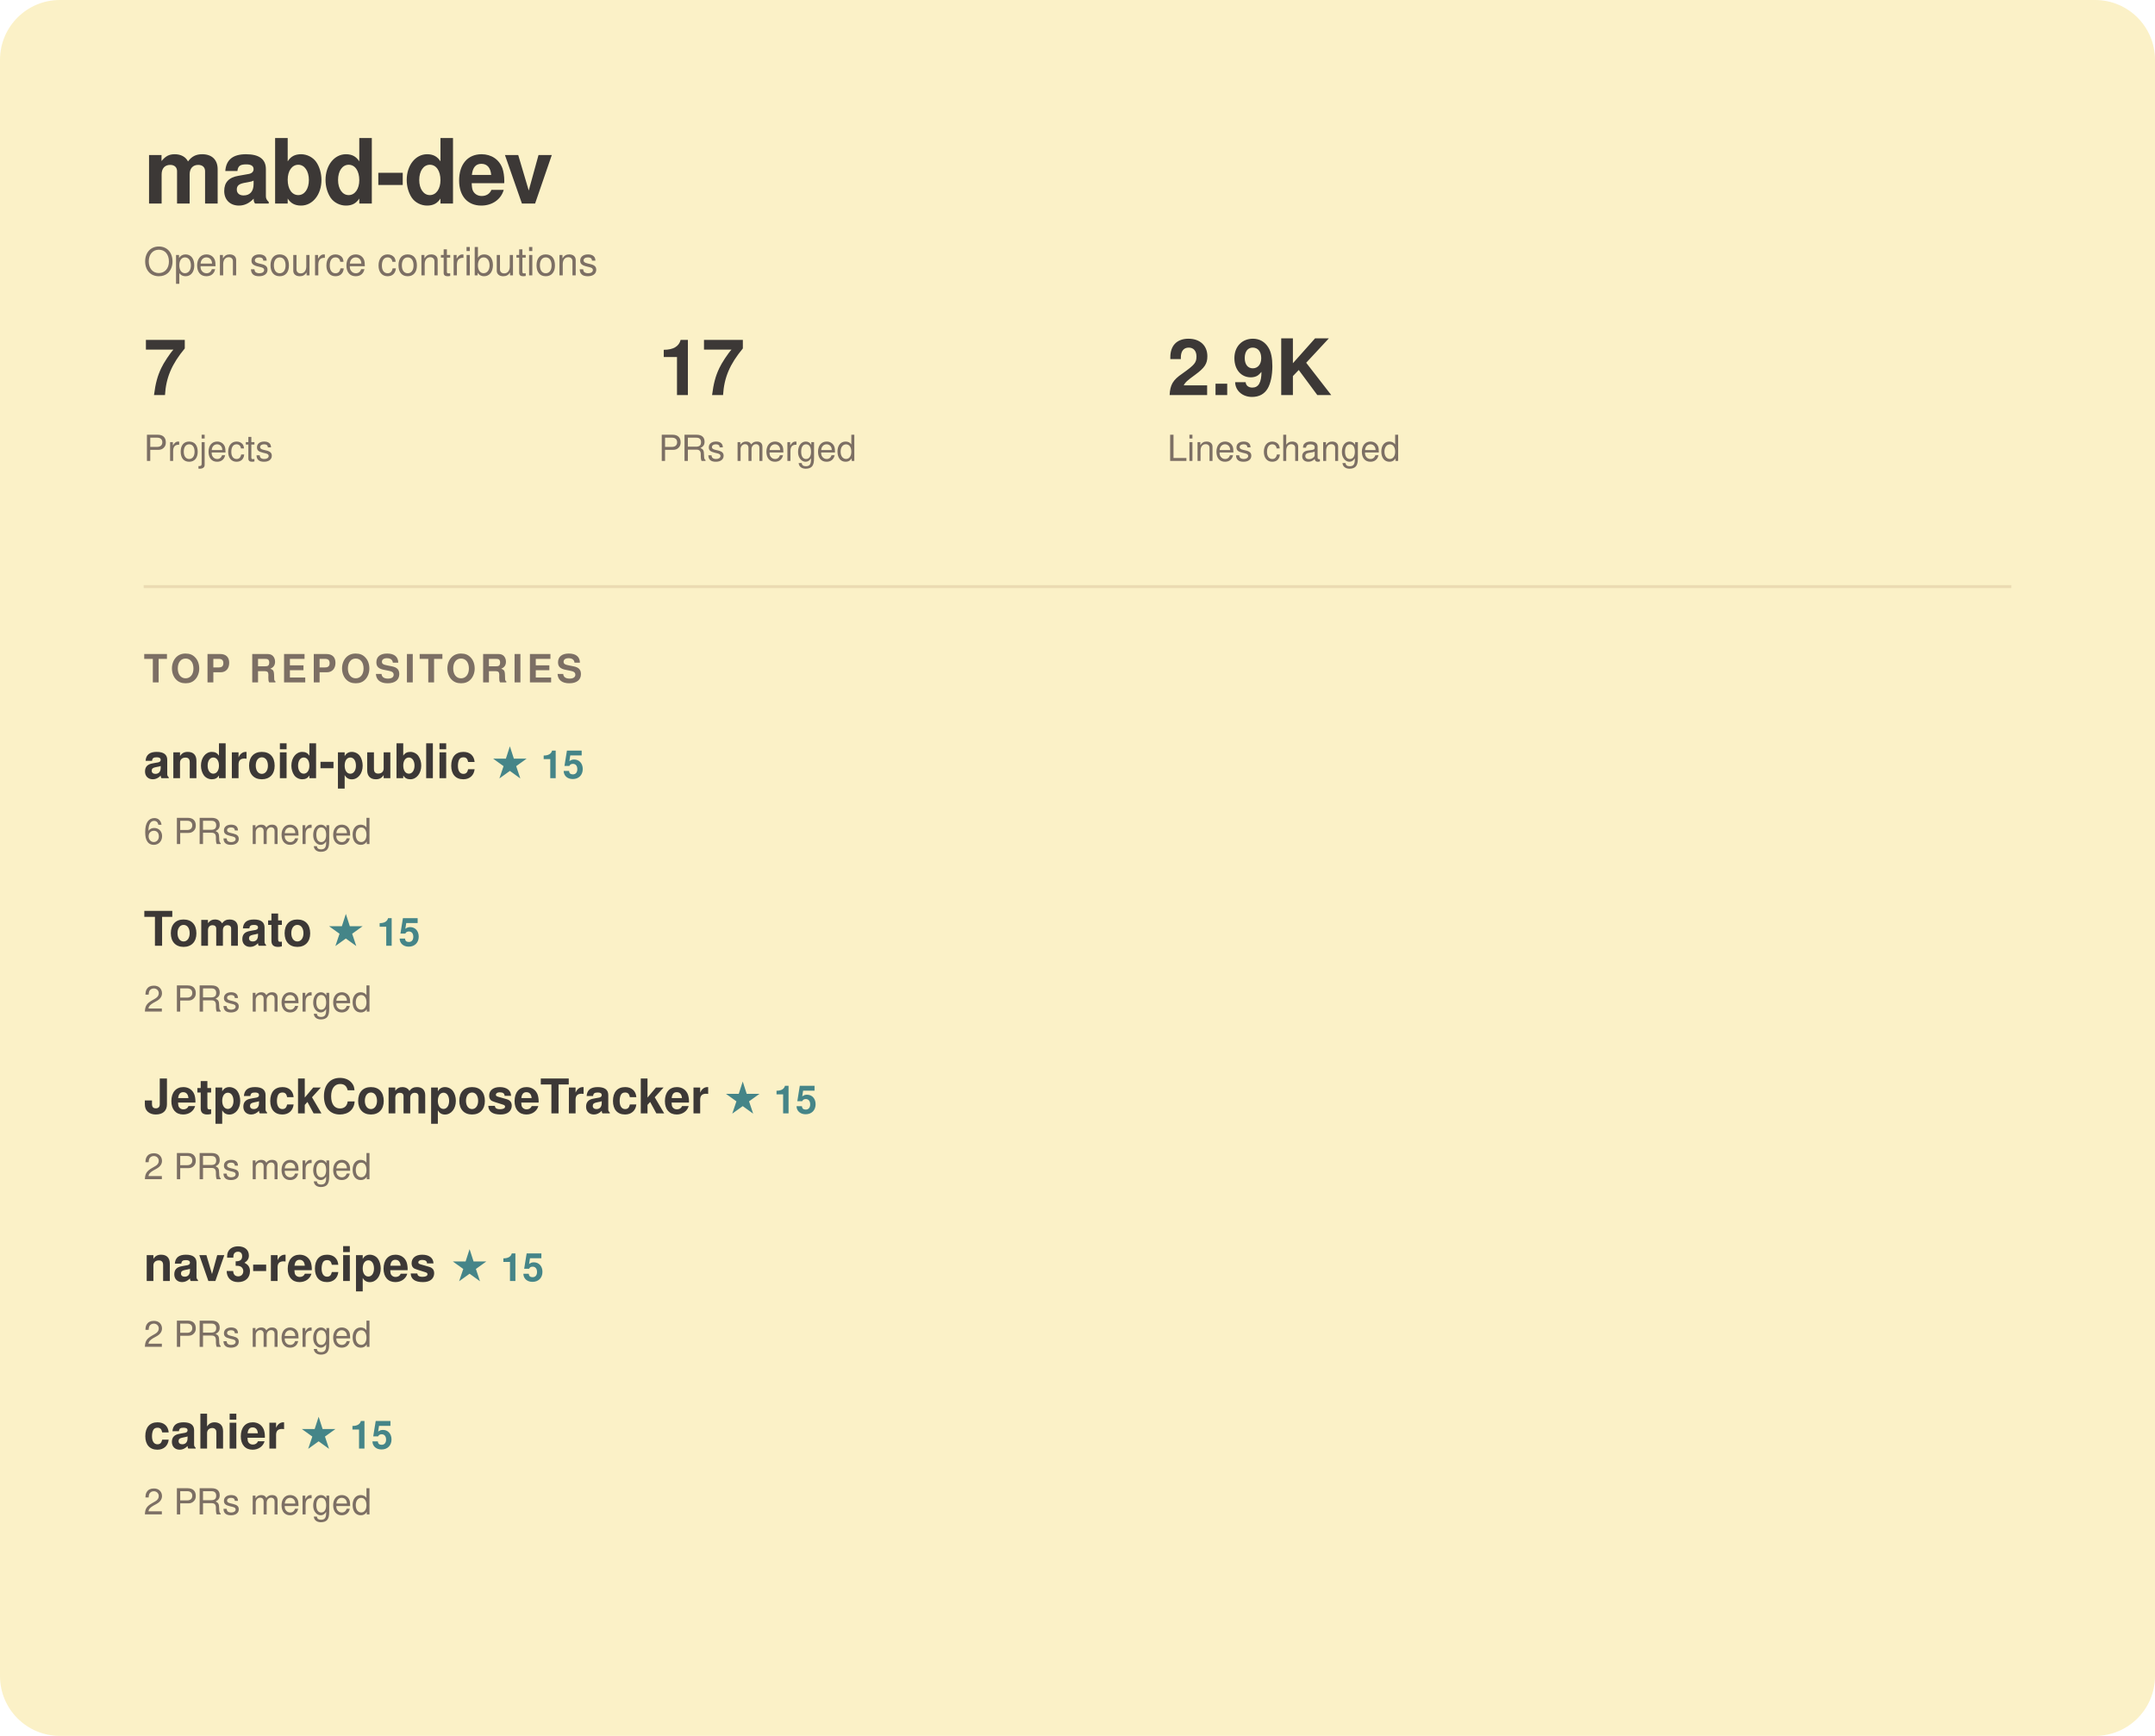
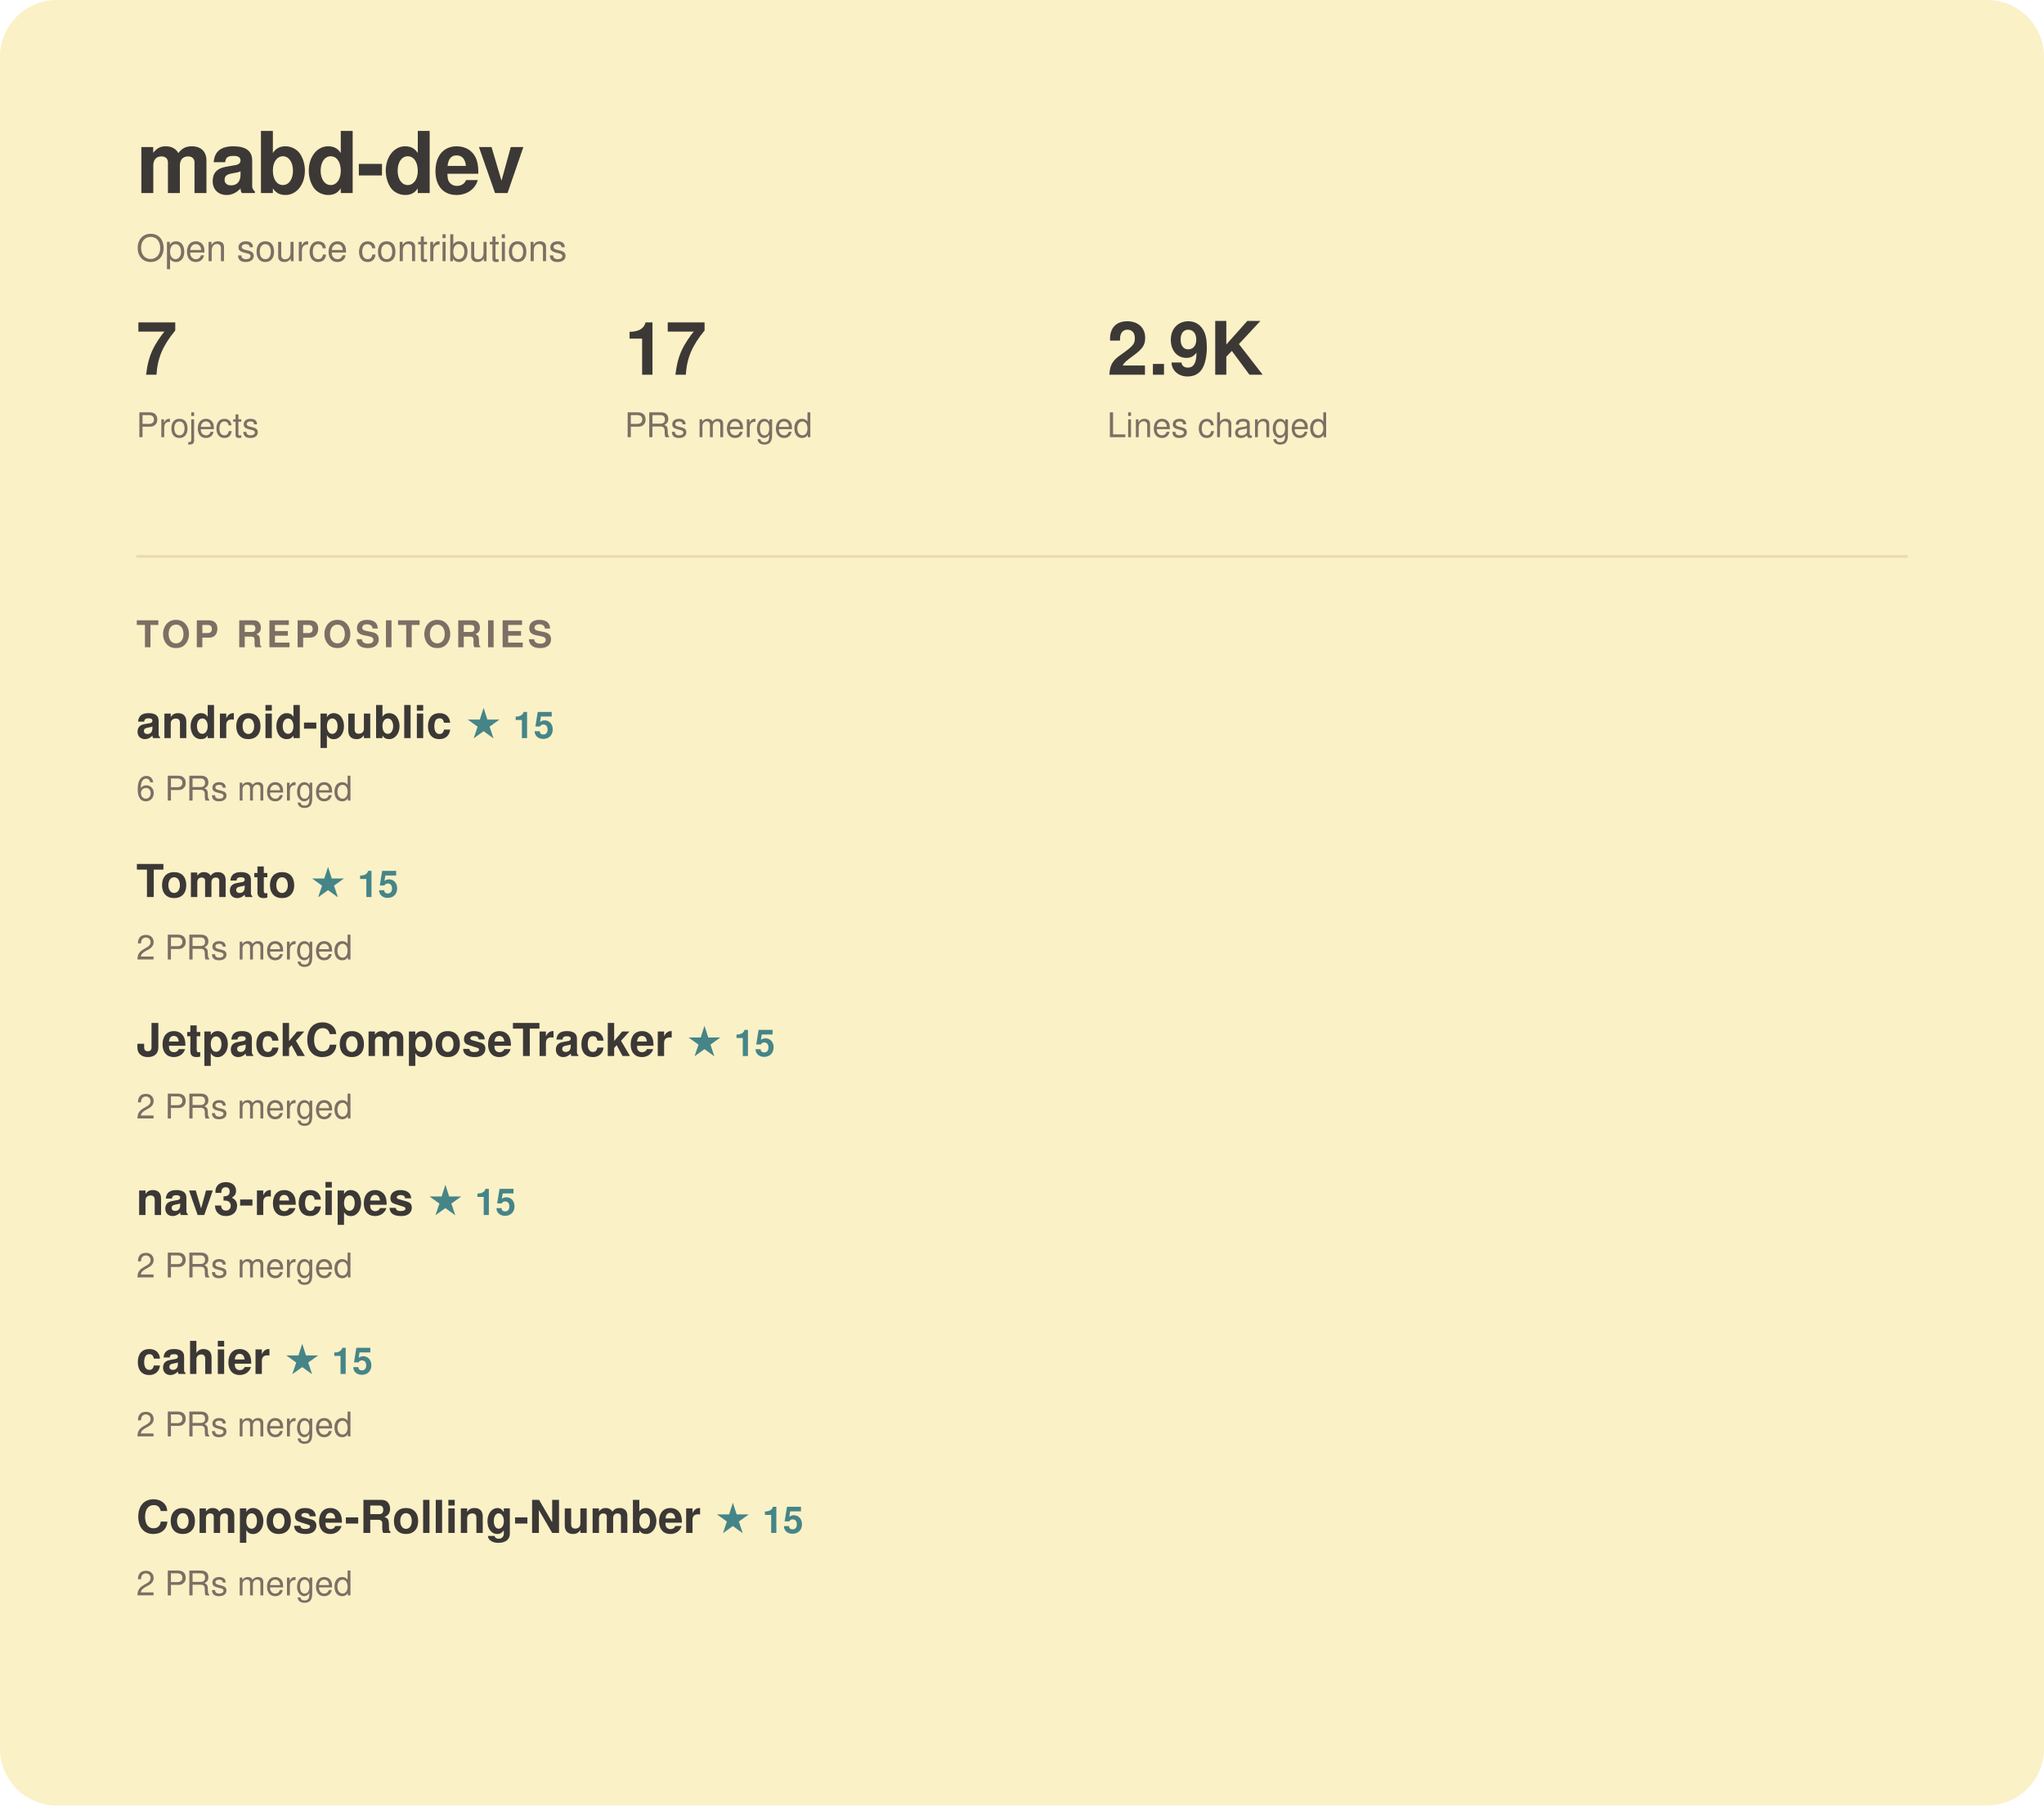
- <svg xmlns="http://www.w3.org/2000/svg" width="720" height="580" viewBox="0 0 720 580" role="img" aria-label="Open Source Contributions">
+ <svg xmlns="http://www.w3.org/2000/svg" width="720" height="636" viewBox="0 0 720 636" role="img" aria-label="Open Source Contributions">
  <defs>
    <style>
      text {
        font-family: system-ui, -apple-system, BlinkMacSystemFont,
                     "Segoe UI", Helvetica, Arial, sans-serif;
      }

      .bg {
        fill: #fbf1c7;
      }

      .username {
        font-size: 30px;
        font-weight: 900;
        fill: #3c3836;
        letter-spacing: -0.6px;
      }

      .subtitle {
        font-size: 13px;
        fill: #7c6f64;
      }

      .stat {
        font-size: 26px;
        font-weight: 800;
        fill: #3c3836;
      }

      .stat-label {
        font-size: 12px;
        fill: #7c6f64;
      }

      .divider {
        stroke: #ebdbb2;
        stroke-width: 1;
      }

      .section-title {
        font-size: 13px;
        font-weight: 700;
        fill: #7c6f64;
        letter-spacing: 0.1em;
      }

      .repo-name {
        font-size: 16px;
        font-weight: 700;
        fill: #3c3836;
      }

      .repo-stars {
        font-size: 13px;
        font-weight: 700;
        fill: #458588;
      }

      .repo-meta {
        font-size: 12px;
        fill: #7c6f64;
      }
    </style>
  </defs>
-   <rect class="bg" x="0" y="0" width="720" height="580" rx="20" />
+   <rect class="bg" x="0" y="0" width="720" height="636" rx="20" />
  <text class="username" x="48" y="68">
    mabd-dev
  </text>
  <text class="subtitle" x="48" y="92">
    Open source contributions
  </text>
  <g transform="translate(48, 132)">
    <text class="stat">7</text>
    <text class="stat-label" y="22">Projects</text>
  </g>
  <g transform="translate(220, 132)">
    <text class="stat">17</text>
    <text class="stat-label" y="22">PRs merged</text>
  </g>
  <g transform="translate(390, 132)">
    <text class="stat">2.9K</text>
    <text class="stat-label" y="22">Lines changed</text>
  </g>
  <line class="divider" x1="48" y1="196" x2="672" y2="196" />
  <text class="section-title" x="48" y="228">
    TOP REPOSITORIES
  </text>
  <g transform="translate(48, 260)">
    <text class="repo-name">
      android-public
      <tspan class="repo-stars"> ★ 15</tspan>
    </text>
    <text class="repo-meta" y="22">
      6 PRs merged
    </text>
  </g>
  <g transform="translate(48, 316)">
    <text class="repo-name">
      Tomato
      <tspan class="repo-stars"> ★ 15</tspan>
    </text>
    <text class="repo-meta" y="22">
      2 PRs merged
    </text>
  </g>
  <g transform="translate(48, 372)">
    <text class="repo-name">
      JetpackComposeTracker
      <tspan class="repo-stars"> ★ 15</tspan>
    </text>
    <text class="repo-meta" y="22">
      2 PRs merged
    </text>
  </g>
  <g transform="translate(48, 428)">
    <text class="repo-name">
      nav3-recipes
      <tspan class="repo-stars"> ★ 15</tspan>
    </text>
    <text class="repo-meta" y="22">
      2 PRs merged
    </text>
  </g>
  <g transform="translate(48, 484)">
    <text class="repo-name">
      cahier
      <tspan class="repo-stars"> ★ 15</tspan>
    </text>
    <text class="repo-meta" y="22">
      2 PRs merged
    </text>
  </g>
+   <g transform="translate(48, 540)">
+     <text class="repo-name">
+       Compose-Rolling-Number
+       <tspan class="repo-stars"> ★ 15</tspan>
+     </text>
+     <text class="repo-meta" y="22">
+       2 PRs merged
+     </text>
+   </g>
</svg>
